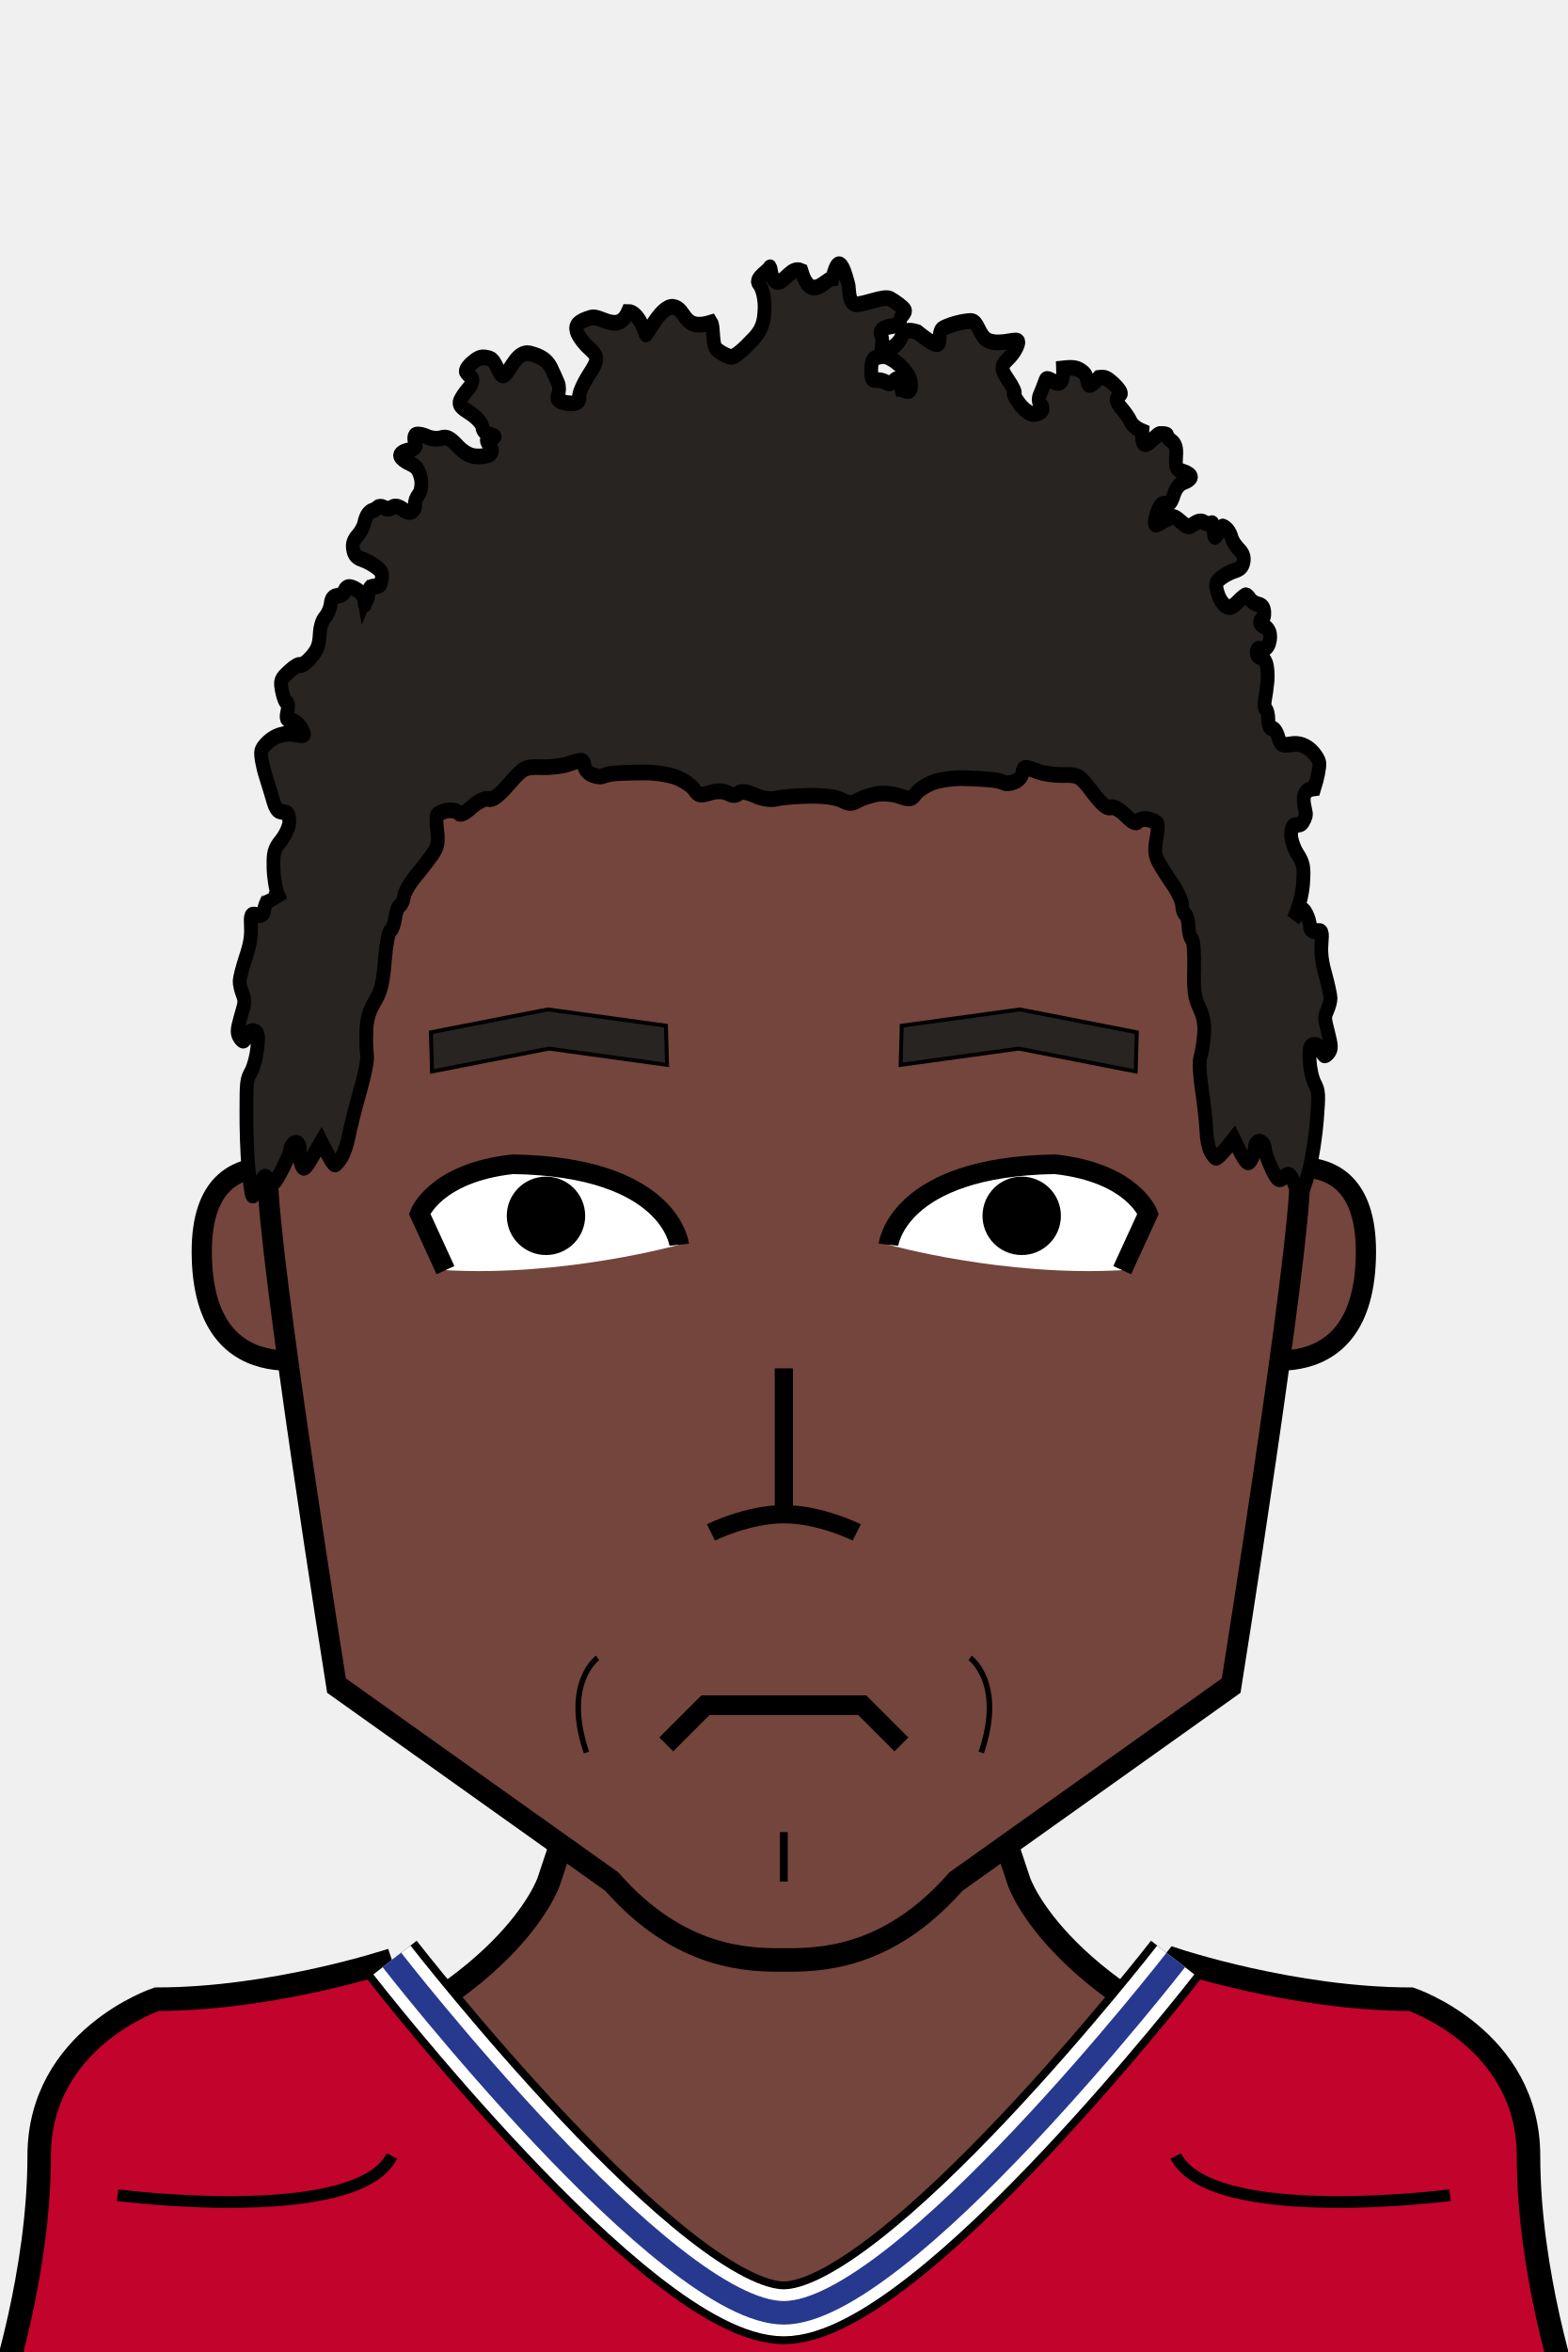
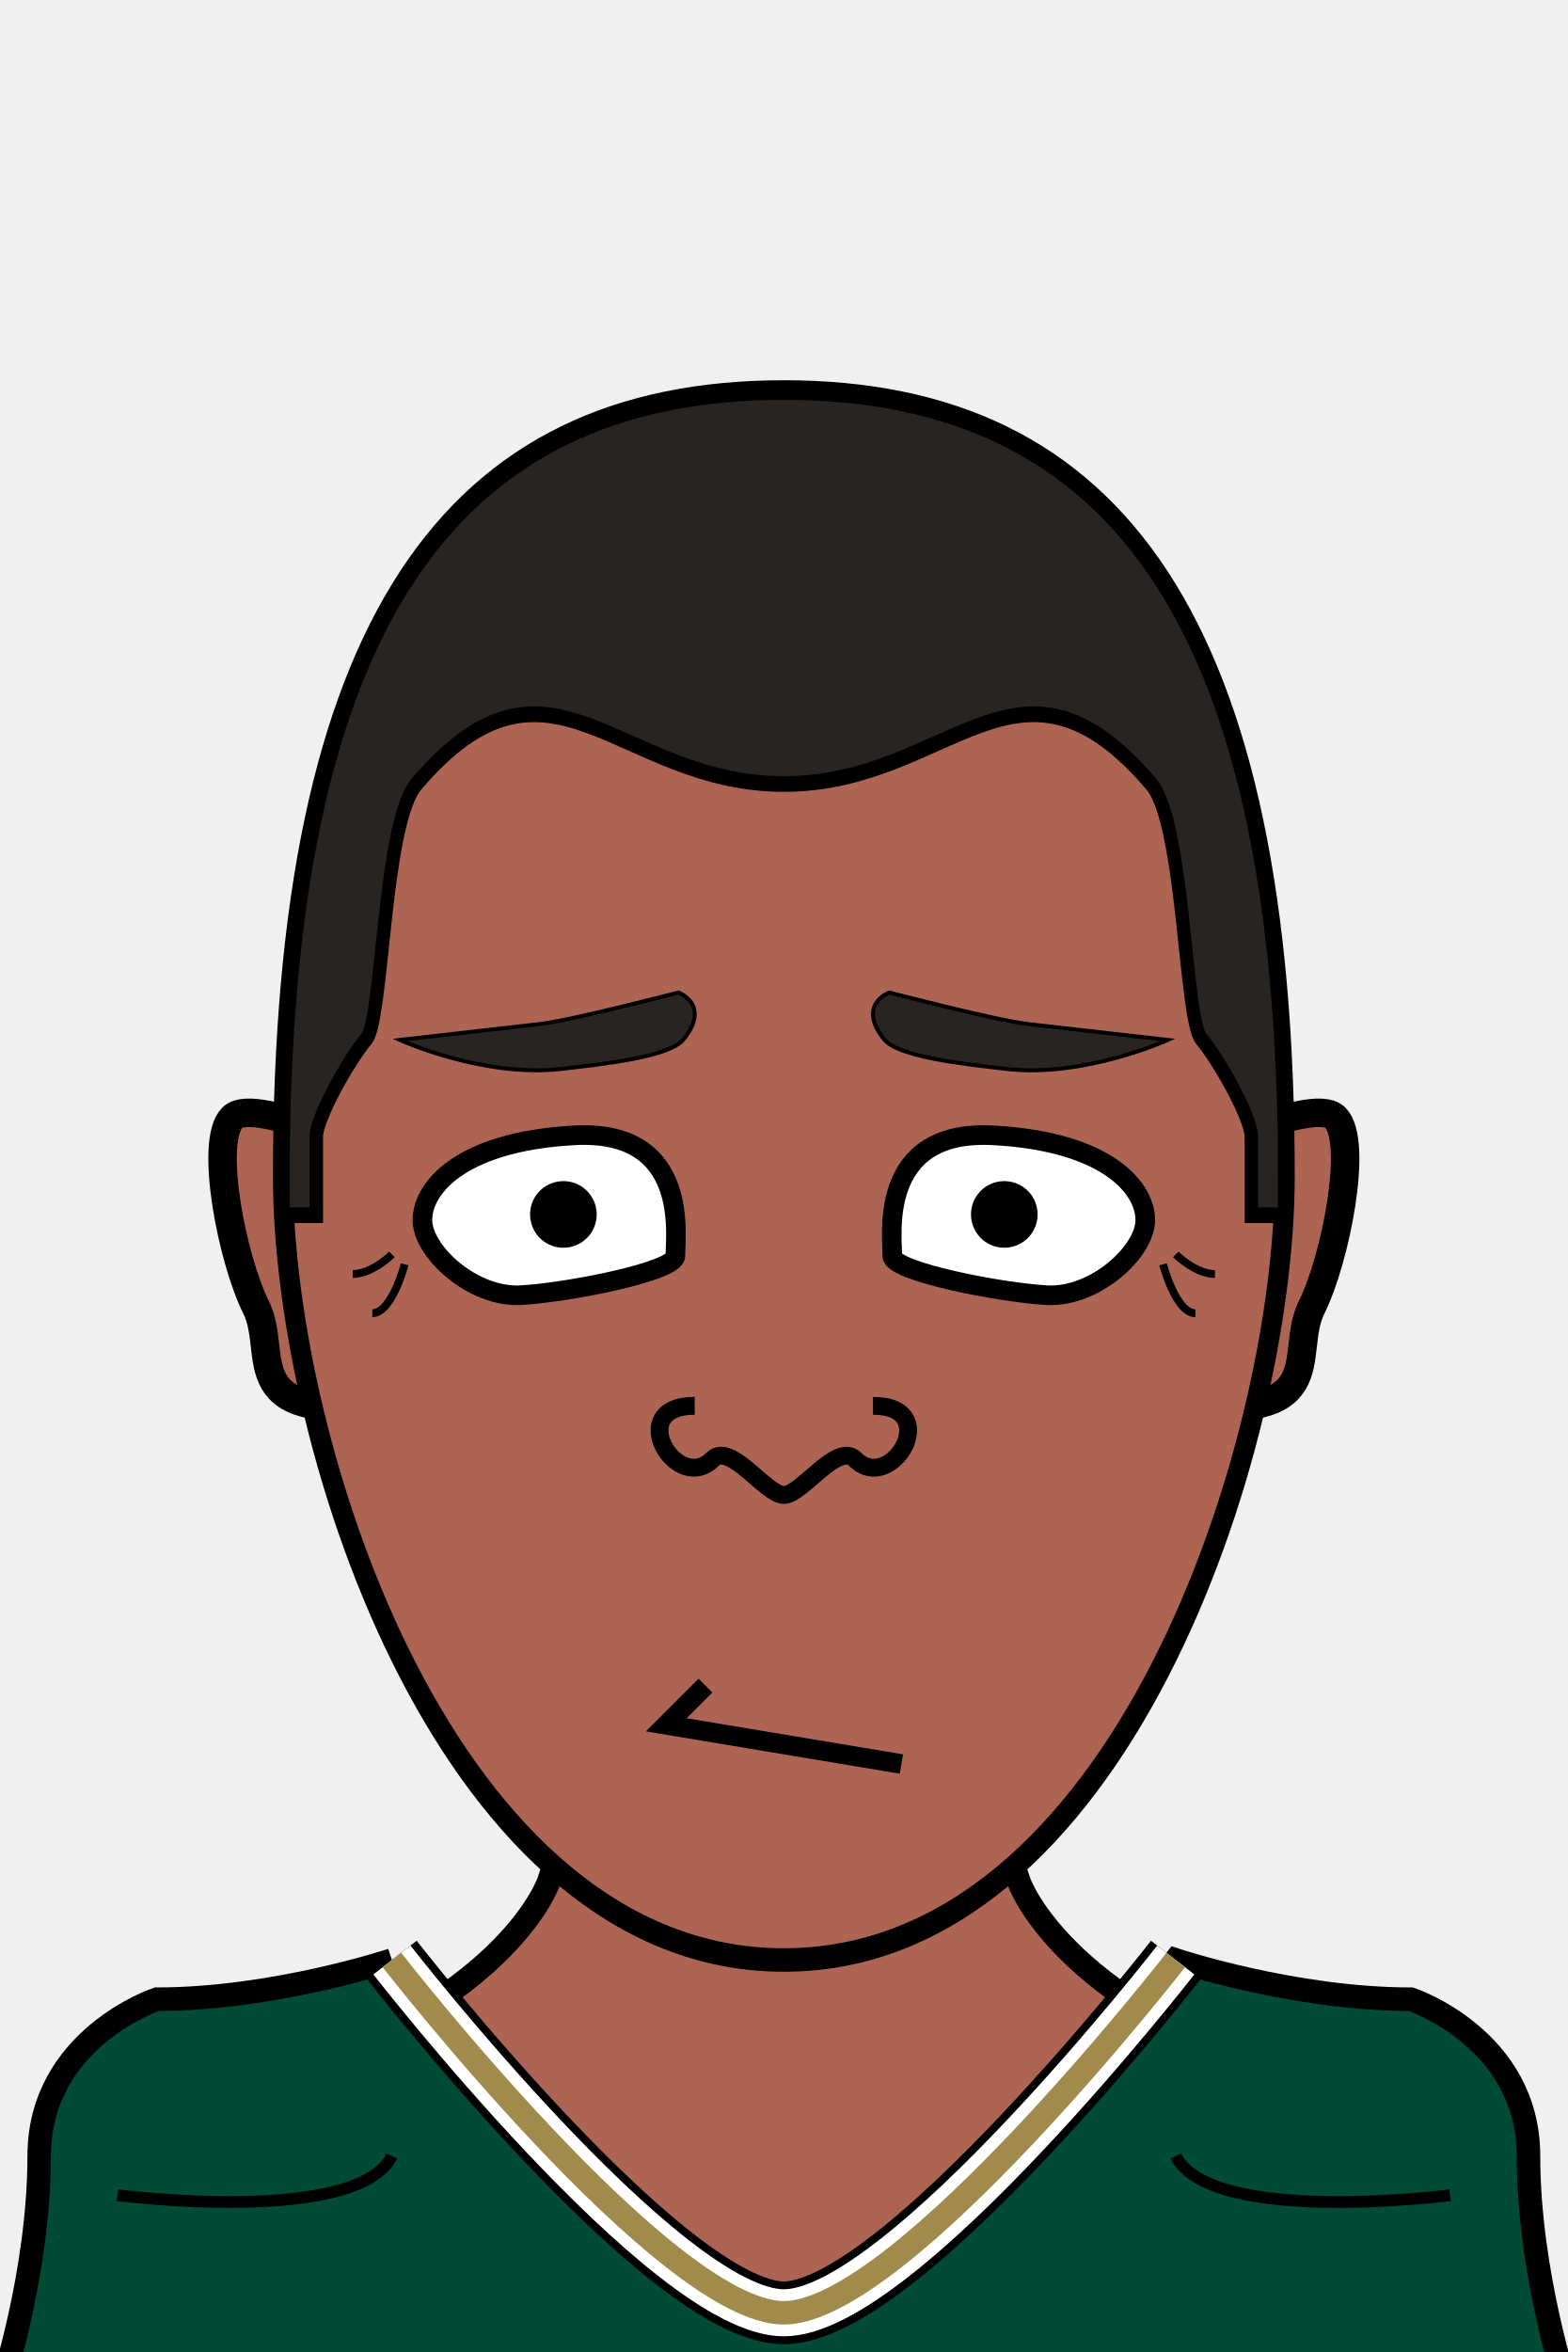
<svg version="1.2" viewBox="0 0 400 600" baseProfile="tiny" width="100%" height="100%" preserveAspectRatio="xMinYMin meet">
  <g>
-     <path class="shp0" d="M10 600s0-50 60-70 70-50 70-50l60-180 60 180s10 30 70 50 60 70 60 70" fill="#74453d" stroke="#000" stroke-width="6" />
+     <path class="shp0" d="M10 600s0-50 60-70 70-50 70-50l60-180 60 180s10 30 70 50 60 70 60 70" fill="#ad6453" stroke="#000" stroke-width="6" />
  </g>
  <g>
-     <path class="football" d="M100 500s70 90 100 90 100-90 100-90 30 10 60 10c0 0 30 10 30 40s10 60 10 60H0s10-30 10-60 30-40 30-40c30 0 60-10 60-10" fill="#C2032C" stroke="#000" stroke-width="6" />
+     <path class="football" d="M100 500s70 90 100 90 100-90 100-90 30 10 60 10c0 0 30 10 30 40s10 60 10 60H0s10-30 10-60 30-40 30-40c30 0 60-10 60-10" fill="#004A36" stroke="#000" stroke-width="6" />
    <path class="shoulderpads" d="M370 560s-61 7.89-70-10M30 560s61 7.89 70-10" fill="none" stroke="#000" stroke-width="3" />
    <path class="collar-outline" d="M100 500s70 90 100 90 100-90 100-90" fill="none" stroke="#000" stroke-width="16" />
    <path class="collar-accent" d="M100 500s70 90 100 90 100-90 100-90" fill="none" stroke="#FFF" stroke-width="12" />
-     <path class="collar-secondary" d="M100 500s70 90 100 90 100-90 100-90" fill="none" stroke="#27388F" stroke-width="6" />
+     <path class="collar-secondary" d="M100 500s70 90 100 90 100-90 100-90" fill="none" stroke="#A08B4D" stroke-width="6" />
  </g>
-   <g transform=" translate(32.0 293.3) scale(0.86 0.86) translate(3.744186 5.160465) translate(15.91 -3)">
-     <path class="ear" d="M43 8S3-12 3 28c0 45 40 30 40 30V8z" fill="#74453d" stroke="#000" stroke-width="6" />
+   <g transform=" translate(33.53553 291.0136) scale(1.21 1.21) translate(-3.725238 -5.898461) translate(20.01107 -2.979591)">
+     <path class="ear" d="M40 14S10-1 5 4s0 30 5 40-5 25 30 20V14z" fill="#ad6453" stroke="#000" stroke-width="6" />
  </g>
-   <g transform=" translate(322.0 293.3) scale(-0.86 0.86) translate(-49.74419 5.160465) translate(15.91 -3)">
-     <path class="ear" d="M43 8S3-12 3 28c0 45 40 30 40 30V8z" fill="#74453d" stroke="#000" stroke-width="6" />
+   <g transform=" translate(323.5355 291.0136) scale(-1.21 1.21) translate(-39.20369 -5.898461) translate(20.01107 -2.979591)">
+     <path class="ear" d="M40 14S10-1 5 4s0 30 5 40-5 25 30 20V14z" fill="#ad6453" stroke="#000" stroke-width="6" />
  </g>
-   <g transform=" scale(0.878 1) translate(27.79043 0.0)">
-     <path d="M200 100c100 0 150 60 150 200 0 20-20 130-20 130l-80 50c-20 20-40 20-50 20s-30 0-50-20l-80-50S50 320 50 300c0-140 50-200 150-200z" fill="#74453d" stroke="#000" stroke-width="6" />
-     <path class="faceShave" d="M200 410c30 0 50 10 50 10 30 0 90-15 90-120h10c0 20-20 130-20 130l-80 50c-20 20-40 20-50 20s-30 0-50-20l-80-50S50 320 50 300h10c0 105 60 120 90 120 0 0 20-10 50-10z" fill="rgba(0,0,0,0)" />
+   <g transform=" scale(0.852 1) translate(34.74178 0.0)">
+     <path class="head" d="M200 100c100 0 150 60 150 200 0 70-50 200-150 200S50 370 50 300c0-140 50-200 150-200z" fill="#ad6453" stroke="#000" stroke-width="6" />
+     <path class="faceShave" d="M200 410c30 0 50 10 50 10 30 0 90-15 90-120h10c0 70-50 200-150 200S50 370 50 300h10c0 105 60 120 90 120 0 0 20-10 50-10z" fill="rgba(0,0,0,0)" />
    <path class="headShave" d="M60 300H50c0-140 50-200 150-200s150 60 150 200h-10v-10c0-5-10-20-15-25s-5-55-15-65c-40-40-60 0-110 0s-70-40-110 0c-10 10-10 60-15 65s-15 20-15 25v10z" fill="rgba(0,0,0,0)" />
  </g>
-   <g transform=" translate(144.4807 416.0) scale(0.71 0.71) translate(2.25435 7.760563)">
-     <path class="shp0" d="M9 2s-12.5 8.95-4 34" fill="none" stroke="#000" stroke-width="2" />
+   <g>
+     <path class="eyeline2" d="M300 320s5 5 10 5m-13.25-2.47S300 335 305 335m-205-15s-5 5-10 5m13.25-2.47S100 335 95 335" fill="none" stroke="#000" stroke-width="2" />
  </g>
-   <g transform=" translate(244.4807 416.0) scale(-0.71 0.71) translate(-13.29289 7.760563)">
-     <path class="shp0" d="M9 2s-12.5 8.95-4 34" fill="none" stroke="#000" stroke-width="2" />
-   </g>
-   <g>
-     <path d="M200 467.37V480" fill="none" stroke="#000" stroke-width="2" />
-   </g>
-   <g transform=" translate(99.235 289.1207) rotate(-3.0 40.765 20.87934)">
+   <g transform=" translate(104.7551 287.0) rotate(-3.0 35.2449 23.0)">
    <style />
-     <g id="eye6">
-       <path id="Shape 9" d="M73.63 30.14S62.25 5.74 32.3 7.42C12.33 8.54 7.9 18.8 7.9 18.8l5.83 14.7c30.23 3.31 59.9-3.36 59.9-3.36z" fill="#fff" />
-       <path id="Shape 9" d="M40.63 30.99a9.988 9.988 0 009.42-10.55 9.985 9.985 0 00-10.54-9.42 10 10 0 00-9.43 10.54c.31 5.52 5.03 9.74 10.55 9.43z" fill="#000" />
-       <path id="Outline" d="M73.63 30.14S72.51 10.17 32.3 7.42C12.33 8.54 7.9 18.8 7.9 18.8l5.83 14.7" fill="none" stroke="#000" stroke-width="5" />
+     <g id="eye8" stroke="#000" stroke-width="5">
+       <path id="Shape 10" d="M67 35c0-4 6-32-24-32S3 15 3 23s12 20 24 20 40-4 40-8z" fill="#fff" />
+       <path id="Shape 10" d="M39 29c-3.32 0-6-2.68-6-6s2.68-6 6-6 6 2.68 6 6-2.68 6-6 6z" fill="#000" />
    </g>
  </g>
-   <g transform=" translate(219.235 289.1207) rotate(3.0 40.765 20.87934) scale(-1 1) translate(-81.53001 0.0)">
+   <g transform=" translate(224.7551 287.0) rotate(3.0 35.2449 23.0) scale(-1 1) translate(-70.4898 0.0)">
    <style />
-     <g id="eye6">
-       <path id="Shape 9" d="M73.63 30.14S62.25 5.74 32.3 7.42C12.33 8.54 7.9 18.8 7.9 18.8l5.83 14.7c30.23 3.31 59.9-3.36 59.9-3.36z" fill="#fff" />
-       <path id="Shape 9" d="M40.63 30.99a9.988 9.988 0 009.42-10.55 9.985 9.985 0 00-10.54-9.42 10 10 0 00-9.43 10.54c.31 5.52 5.03 9.74 10.55 9.43z" fill="#000" />
-       <path id="Outline" d="M73.63 30.14S72.51 10.17 32.3 7.42C12.33 8.54 7.9 18.8 7.9 18.8l5.83 14.7" fill="none" stroke="#000" stroke-width="5" />
+     <g id="eye8" stroke="#000" stroke-width="5">
+       <path id="Shape 10" d="M67 35c0-4 6-32-24-32S3 15 3 23s12 20 24 20 40-4 40-8z" fill="#fff" />
+       <path id="Shape 10" d="M39 29c-3.32 0-6-2.68-6-6s2.68-6 6-6 6 2.68 6 6-2.68 6-6 6z" fill="#000" />
    </g>
  </g>
-   <g transform=" translate(109.0 256.5) rotate(-1.61 31.0 8.5)">
-     <path d="M61 16V6L31 1 1 6v10l30-5 30 5z" fill="#272421" stroke="#000" />
+   <g transform=" translate(101.2222 256.0) rotate(-6.48 38.77778 9.0)">
+     <path d="M73 13c8-8 0-12 0-12S45 5 37 5H1s20 12 40 12c12 0 28 0 32-4z" fill="#272421" stroke="#000" />
  </g>
-   <g transform=" translate(229.0 256.5) rotate(1.61 31.0 8.5) scale(-1 1) translate(-62.0 0.0)">
-     <path d="M61 16V6L31 1 1 6v10l30-5 30 5z" fill="#272421" stroke="#000" />
+   <g transform=" translate(221.2222 256.0) rotate(6.48 38.77778 9.0) scale(-1 1) translate(-77.55556 0.0)">
+     <path d="M73 13c8-8 0-12 0-12S45 5 37 5H1s20 12 40 12c12 0 28 0 32-4z" fill="#272421" stroke="#000" />
  </g>
-   <g transform=" translate(0.0 5.0) scale(-1 1) translate(-400.0 0.0)">
+   <g transform=" translate(169.0 428.0) scale(-1 1) translate(-62.0 0.0)">
    <style />
-     <path id="closed" d="M170 440l10-10h40l10 10" fill="none" stroke="#000" stroke-width="5" />
+     <path id="side" d="M1 22l60-10L51 2" fill="none" stroke="#000" stroke-width="5" />
  </g>
-   <g transform=" translate(0.0 12.5) scale(-0.93 0.93) translate(-415.0538 26.9086)">
-     <path class="nose" d="M180 380s10-5 20-5 20 5 20 5m-20-5v-40" fill="#74453d" stroke="#000" stroke-width="5" />
+   <g transform=" translate(0.0 -12.5) scale(-0.91 0.91) translate(-419.7802 37.82967)">
+     <path class="nose" d="M175 370c-20 0-5 25 5 15 5-5 15 10 20 10s15-15 20-10c10 10 25-15 5-15" fill="#ad6453" stroke="#000" stroke-width="5" />
  </g>
-   <g transform=" scale(-1 1) translate(-400.2036 0.0) scale(0.878 1) translate(27.80458 0.0)">
-     <path id="curly-03" fill-rule="nonzero" d="M204.33 68.28C204.71 69.15 208.7 71.12 207.55 72.27C206.42 73.43 205.66 76.45 205.83 79C206.02 82 206.33 84.28 210.07 87.33C212.15 89.35 214.51 91.02 215.37 91.05C216.24 91.07 218.15 90.25 219.64 89.22C221.16 88.21 220.46 83.45 221.33 82.28C229.69 84.63 228.31 78.83 232.33 78.28C236.01 77.83 240.07 85.83 240.33 85.28C240.6 84.73 242.41 79.49 245.54 79.56C248.33 85.28 253.47 80.32 256.22 81.01C259.83 81.96 260.94 82.84 260.47 84.4C260.11 85.57 258.42 87.58 256.72 88.88C253.99 91.11 254.03 91.74 257.03 95.81C258.77 98.24 259.94 100.65 259.67 101.19C259.4 101.72 259.79 102.41 260.55 102.7C261.31 103.01 262.95 102.97 264.21 102.63C265.95 102.18 266.34 101.7 265.84 100.65C265.45 99.88 265.44 98.61 265.79 97.82C266.16 97.05 267.09 95.23 267.87 93.79C268.93 91.95 270.7 90.9 274.03 90.16C277.84 89.44 279.6 94.43 281.33 95.61C282.99 96.76 283.53 92.04 285.68 91.45C288.02 90.9 288.75 91.07 290.84 92.57C292.14 93.52 292.9 94.58 292.56 94.94C292.22 95.31 291.49 95.96 290.94 96.38C290.39 96.82 290.84 98.08 291.91 99.15C292.96 100.22 294.06 101.62 294.35 102.28C294.79 103.23 294.19 103.83 291.37 105.39C289.41 106.55 287.88 108.11 287.83 108.91C287.8 109.8 286.98 110.53 285.65 110.88C283.85 111.36 283.82 111.48 285.44 111.68C286.79 111.86 286.88 112.39 285.76 113.56C284.75 114.66 284.78 115.48 285.81 115.96C286.67 116.36 288.57 116.55 290.03 116.39C291.74 116.23 293.52 115.24 295.17 113.62C297.22 111.74 298.25 111.34 299.82 111.77C300.91 112.07 302.72 111.91 303.85 111.43C304.98 110.97 306.41 110.72 307.03 110.88C307.65 111.02 307.8 111.86 307.4 112.75C306.86 114.02 307.35 114.52 309.44 114.92C310.89 115.2 311.9 115.83 311.72 116.32C311.55 116.82 310.33 117.65 308.99 118.17C306.97 119 306.36 119.68 305.72 121.93C305.33 123.46 305.66 125.42 306.41 126.25C307.15 127.08 307.59 128.15 307.38 128.62C307.17 129.09 307.45 129.85 307.99 130.3C308.66 130.87 309.6 130.74 310.96 129.92C312.22 129.16 313.32 129 314.06 129.45C314.67 129.84 315.74 129.86 316.42 129.5C317.09 129.16 317.94 129.17 318.32 129.51C318.7 129.85 319.31 130.18 319.69 130.23C320.07 130.29 320.71 130.71 321.13 131.17C321.55 131.63 322.01 132.69 322.18 133.52C322.35 134.36 323.24 135.79 324.15 136.69C325.32 137.85 325.68 138.83 325.39 140.15C325.11 141.53 324.44 142.19 322.77 142.69C321.48 143.07 319.58 143.99 318.55 144.73C316.81 146 316.72 146.31 317.33 148.76C317.74 150.22 320.32 149.04 320.67 150.28C321.03 151.52 321.01 153.29 321.67 153.28C321.82 153.28 321.91 153.35 321.97 153.46C322.18 152.31 322.94 151.28 324.07 150.59C325.13 149.94 326.43 149.58 327 149.81C327.56 150.03 328 150.56 327.98 150.99C327.96 151.43 328.8 151.87 329.83 151.98C331.23 152.13 331.73 152.65 331.93 154.14C332.07 155.22 332.81 156.73 333.56 157.48C334.47 158.39 335 159.93 335.12 162.07C335.28 164.61 335.84 165.88 337.68 167.73C339 169.04 340.39 169.9 340.76 169.65C341.14 169.39 342.6 170.15 344.04 171.33C346.56 173.39 346.65 173.59 346.06 176.31C345.7 177.89 345.07 179.22 344.66 179.26C344.25 179.29 344.17 180.29 344.48 181.49C344.96 183.31 344.77 183.7 343.35 183.81C342.4 183.89 341.08 184.81 340.41 185.86C339.2 187.77 339.23 187.79 342.52 187.3C344.67 186.97 346.82 187.35 348.72 188.37C350.31 189.24 351.81 190.68 352.07 191.55C352.33 192.43 351.78 195.27 350.83 197.88C349.89 200.5 348.82 203.59 348.47 204.71C348.12 205.84 347.34 206.86 346.75 206.97C346.15 207.1 345.24 207.27 344.73 207.37C344.22 207.47 343.86 208.56 343.95 209.8C344.04 211.05 345.15 213.17 346.4 214.5C348.37 216.67 348.62 217.49 348.52 221.35C348.47 223.79 347.88 226.93 347.21 228.33L349 229.28C349.35 228.89 349.6 228.58 349.78 228.33C349.73 228.63 349.77 228.98 350.02 229.32C350.69 230.21 351.26 231.57 351.29 232.35C351.33 233.24 352.09 233.64 353.34 233.42C355.17 233.09 355.26 233.26 355.09 236.52C354.97 239.07 355.41 241.2 356.67 244.45C357.59 246.93 358.34 249.55 358.37 250.23C358.41 250.91 358.04 252.36 357.57 253.45C356.75 255.35 356.77 255.62 358.02 259.29C359.1 262.69 359.18 263.37 358.57 264.35C358.18 264.98 357.62 265.49 357.32 265.48C357.01 265.49 356.49 264.87 356.15 264.1C355.81 263.34 354.91 262.88 354.15 263.08C352.96 263.39 352.81 264.06 353.23 267.4C353.52 269.71 354.32 272.31 355.09 273.5C356.34 275.51 356.39 275.97 356.4 283.37C356.45 287.76 356.19 294.29 355.83 297.83C355.48 301.44 354.97 304.66 354.67 304.96C354.36 305.26 353.46 304.1 352.64 302.4C351.37 299.86 350.91 299.63 349.9 301.03C348.83 302.47 348.33 302.16 346.38 298.97C345.1 296.95 343.89 294.47 343.71 293.43C343.54 292.41 342.78 291.55 342.02 291.52C341.25 291.5 340.76 292.3 340.94 293.33C341.12 294.36 340.91 296.02 340.47 297.03C339.81 298.57 339.25 298.21 337.2 295.04L334.68 291.29C332.12 295.82 331.05 297.11 330.68 297.07C330.31 297.04 329.41 296.16 328.69 295.12C327.97 294.09 327.03 291.62 326.61 289.62C326.19 287.66 324.73 282.56 323.38 278.39C321.96 274.06 321.12 270.19 321.34 269.06C321.55 267.99 321.65 265.24 321.54 262.97C321.43 260.03 320.76 257.98 319.13 255.56C317.25 252.82 316.75 251.04 316.16 244.99C315.77 240.82 315.12 237.76 314.56 237.44C314.02 237.14 313.4 235.69 313.18 234.19C312.95 232.72 312.34 231.29 311.81 231C311.27 230.71 310.73 229.66 310.6 228.65C310.47 227.64 308.87 225.23 307.04 223.29C305.22 221.37 302.98 218.83 302.07 217.62C300.82 215.94 300.55 214.63 300.93 212C301.21 210.12 301.25 208.28 301.01 207.9C300.78 207.51 299.46 207.02 298.09 206.79C296.7 206.57 295.21 206.83 294.79 207.37C294.28 208 292.91 207.46 290.82 205.82C288.94 204.37 286.93 203.54 285.97 203.83C284.85 204.18 282.97 202.94 280 199.92C275.9 195.77 275.49 195.59 270.77 195.71C268.03 195.78 264.5 195.43 262.95 194.93C261.39 194.42 259.66 194.02 259.1 194.04C258.55 194.05 258.13 194.67 258.17 195.41C258.22 196.15 257.26 197.14 256.03 197.61C254.8 198.08 253.32 198.23 252.74 197.96C252.15 197.69 250.51 197.38 249.1 197.27C247.67 197.17 243.96 197.07 240.82 197.05C237.67 197.03 233.4 197.62 231.34 198.35C229.25 199.1 226.98 200.47 226.28 201.42C225.2 202.87 224.49 203 221.79 202.28C219.66 201.7 217.89 201.73 216.52 202.34C215.15 202.96 214.09 202.97 213.36 202.37C212.61 201.78 211.08 201.95 208.64 202.9C206.41 203.77 203.98 204.09 202.34 203.72C200.87 203.39 196.59 203.07 192.84 203.01C188.79 202.94 184.96 203.39 183.43 204.1C181.35 205.06 180.43 205.08 178.74 204.2C177.58 203.6 175.11 202.88 173.26 202.58C171.4 202.28 168.39 202.51 166.56 203.09C163.67 204.01 163.05 203.93 161.87 202.47C161.13 201.55 158.84 200.24 156.78 199.56C154.74 198.89 150.6 198.42 147.57 198.51C144.56 198.6 141 198.79 139.65 198.92C138.3 199.05 136.76 199.39 136.22 199.68C135.68 199.95 134.26 199.83 133.06 199.38C131.87 198.94 130.91 197.96 130.92 197.23C130.93 196.49 130.5 195.88 129.97 195.88C129.45 195.87 127.82 196.29 126.37 196.82C124.93 197.34 121.62 197.75 119.04 197.71C114.61 197.64 114.22 197.83 110.62 202.01C108.02 205.05 106.35 206.3 105.28 205.96C104.37 205.68 102.56 206.53 100.91 208C99.09 209.65 97.85 210.2 97.34 209.57C96.91 209.04 95.52 208.8 94.25 209.03C93 209.27 91.81 209.78 91.63 210.16C91.43 210.55 91.6 212.38 92 214.25C92.55 216.86 92.4 218.16 91.38 219.84C90.64 221.06 88.79 223.61 87.27 225.53C85.76 227.48 84.5 229.89 84.48 230.88C84.45 231.88 84.05 232.93 83.58 233.22C83.11 233.51 82.68 234.93 82.62 236.37C82.56 237.84 82.13 239.27 81.67 239.58C81.17 239.9 80.89 242.89 80.99 246.93C81.15 252.73 80.9 254.45 79.45 257.12C78.21 259.47 77.84 261.42 78.13 264.18C78.34 266.3 78.83 268.85 79.2 269.83C79.59 270.87 79.36 274.46 78.66 278.46C78.03 282.28 77.47 286.91 77.41 288.67C77.35 290.45 76.85 292.66 76.28 293.59C75.72 294.53 74.97 295.34 74.63 295.38C74.29 295.43 72.96 294.36 71.7 293L69.48 290.54C65.98 296.86 65.44 297.21 64.46 295.93C63.82 295.08 63.31 293.66 63.33 292.75C63.35 291.84 62.7 291.17 61.89 291.25C61.1 291.34 60.43 292.15 60.41 293.07C60.39 293.98 59.5 296.25 58.45 298.11C56.84 301.05 56.32 301.37 54.87 300.27C53.5 299.19 53.02 299.45 51.94 301.81C51.25 303.38 50.35 304.5 49.93 304.29C49.51 304.1 48.41 301.44 47.52 298.39C46.65 295.36 45.65 289.61 45.3 285.65C44.71 278.89 44.74 278.46 45.93 276.42C46.65 275.21 47.29 272.69 47.42 270.5C47.6 267.31 47.41 266.69 46.18 266.54C45.39 266.43 44.49 266.99 44.17 267.78C43.85 268.55 43.34 269.22 43.04 269.24C42.74 269.26 42.14 268.85 41.71 268.32C41.03 267.47 41.08 266.81 42.05 263.4C43.14 259.71 43.15 259.44 42.26 257.7C41.75 256.69 41.34 255.32 41.34 254.65C41.35 253.99 41.99 251.34 42.78 248.8C43.86 245.47 44.18 243.31 43.97 240.79C43.68 237.54 43.76 237.36 45.47 237.54C46.63 237.66 47.31 237.2 47.31 236.31C47.3 235.53 47.76 234.12 48.33 233.18C49.22 231.72 49.56 231.69 50.72 232.98L52.09 234.48C50.17 230.65 49.47 227.51 49.3 225.05C49.02 221.13 49.21 220.29 50.86 217.97C51.91 216.55 52.79 214.33 52.8 213.05C52.81 211.78 52.44 210.68 51.98 210.59C51.51 210.52 50.7 210.38 50.16 210.28C49.63 210.19 48.89 209.18 48.52 208.04C48.14 206.9 51.33 201.61 46.06 201.09C45.09 198.44 44.44 195.51 44.61 194.58C44.79 193.66 46.02 192.11 47.35 191.15C48.97 190.01 50.84 189.57 52.79 189.85C55.44 190.24 55.9 190 56.54 188C56.94 186.76 57.75 185.77 58.33 185.81C59 185.86 59.42 185.02 59.42 183.6C59.42 182.36 59.74 181.16 60.14 180.94C60.54 180.71 60.66 179.62 60.4 178.5C60.15 177.39 59.81 175.2 59.65 173.64C59.5 172.09 59.68 170.09 60.05 169.18C60.42 168.28 61.19 167.57 61.77 167.6C62.35 167.63 62.82 167.09 62.79 166.4C62.77 165.59 62.34 165.31 61.54 165.58C60.86 165.82 59.96 165.43 59.47 164.66C58.99 163.94 58.76 162.63 58.93 161.76C59.09 160.9 59.82 160.04 60.54 159.84C61.27 159.64 61.85 159.13 61.84 158.7C61.82 158.27 61.51 157.92 61.14 157.91C60.78 157.9 60.54 157.12 60.6 156.18C60.67 155.01 61.2 154.4 62.29 154.21C63.18 154.05 64.25 153.47 64.67 152.9C65.08 152.33 65.64 151.85 65.91 151.84C66.19 151.82 67.27 152.58 68.33 153.54C69.92 154.97 70.62 155.17 71.83 154.55C72.66 154.12 73.72 152.62 74.16 151.22C74.87 148.82 74.82 148.62 73.13 147.4C72.16 146.72 70.36 145.88 69.13 145.55C67.52 145.11 66.87 144.52 66.62 143.27C66.38 142.09 66.75 141.21 67.95 140.15C68.88 139.32 69.82 138.03 70.04 137.29C70.26 136.55 70.79 135.61 71.23 135.2C71.67 134.78 72.32 134.37 72.68 134.3C73.05 134.23 74.61 137.27 75 136.95C75.39 136.63 75.24 133.2 75.84 133.46C76.45 133.74 77.45 133.66 78.06 133.28C78.79 132.83 79.79 132.93 80.94 133.59C82.66 134.61 82.82 134.59 84.84 133.08C86.8 131.61 87.14 131.55 88.95 132.45C90.05 133.01 91.41 133.64 91.97 133.82C92.58 134.03 92.57 132.93 91.92 131.16C91.03 128.89 90.45 128.32 89.27 128.5C88.07 128.68 87.6 128.2 86.83 126.08C86.16 124.38 85.21 123.38 83.9 122.96C82.86 122.65 81.98 122.1 81.92 121.7C81.86 121.31 82.82 120.7 84.08 120.35C86.24 119.78 86.43 119.41 86.22 116.43C86.02 114.29 86.4 113.23 87.57 112.49C88.49 111.92 89.07 111.27 88.87 111.06C88.67 110.86 89.59 110.67 90.95 110.71C92.36 110.81 96.67 116.95 96.06 110.02C97.48 109.52 98.99 108.45 99.37 107.63C99.76 106.82 100.97 105.28 102.06 104.2C103.17 103.12 103.78 101.92 103.38 101.58C102.99 101.25 102.49 100.76 102.29 100.47C102.08 100.2 102.92 99.13 104.18 98.09C106.2 96.44 106.84 96.18 108.7 96.39C113 100.61 111.32 96.44 112.94 95.19C114.63 93.9 115.79 93.65 119.06 93.97C118.67 101.28 123.41 95.27 124.16 96.97C124.7 98.3 125.49 100.08 125.91 100.9C126.32 101.73 126.2 102.71 125.66 103.07C125.13 103.43 124.87 104.11 125.1 104.59C125.33 105.07 126.4 105.53 127.47 105.63C128.55 105.74 130.48 104.56 131.77 103C133.07 101.43 133.75 100.22 133.25 100.32C132.74 100.41 133.47 98.99 134.89 97.13C137.24 94.12 137.27 93.45 135.01 91.49C133.57 90.33 132.25 88.49 132.08 87.38C131.85 85.88 136.96 88.24 140.67 86.95C143.46 86.01 143.61 81.91 145.8 81.88C147.98 81.9 151.64 82.71 153.9 83.71C156.74 85.07 151.67 91.61 161.41 84.72C164.33 83.98 165.21 84.27 166.26 86.37C166.95 87.8 169.83 89.71 171 89.61C172.17 89.53 171.7 88.16 171.62 87.56C171.53 86.97 171.73 85.86 172.05 85.08C172.41 84.25 171.05 83.47 168.72 83.2C166.54 82.96 166.48 82 166.33 81.28C166.17 80.57 164.59 79.68 165.09 79.04C165.58 78.41 167.45 77.16 169.27 76.25C171.12 75.35 177.08 77.8 179.33 77.61C181.58 77.45 181.12 73.26 181.52 72.36C181.98 71.33 184 62.61 186.09 71.02C188.23 71.19 192.33 77.28 195.12 69.12C198.09 67.95 199.87 71.94 202 71.95C204.12 71.96 203.94 67.41 204.33 68.28ZM321.92 153.83C321.84 154.85 322.19 153.89 321.97 153.46C321.94 153.58 321.93 153.71 321.92 153.83ZM174.27 91.77C173.77 91.19 172.28 90.79 170.96 90.86C169.65 90.95 167.07 92.48 165.31 94.28C163.43 96.21 163.05 97.33 163.33 98.95C163.62 100.56 165.29 99.33 166 99.28C167.47 93.91 168.01 98.8 170.33 97.61C173.23 96.16 174.49 97.93 174.75 95.87C174.98 94.2 174.76 92.35 174.27 91.77Z" fill="#272421" stroke="#000" stroke-width="4" />
+   <g transform=" scale(-1 1) translate(-400.0 0.0) scale(0.852 1) translate(34.74178 0.0)">
+     <path id="buzz-01" d="M60 310L50 310C50 310 50 305 50 300C50 160 100 100 200 100C300 100 350 160 350 300C350 305 350 310 350 310L340 310C340 310 340 295 340 290C340 285 330 270 325 265C320 260 320 210 310 200C270 160 250 200 200 200C150 200 130 160 90 200C80 210 80 260 75 265C70 270 60 285 60 290C60 295 60 310 60 310Z" fill="#272421" stroke="#000" stroke-width="4" />
  </g>
</svg>
